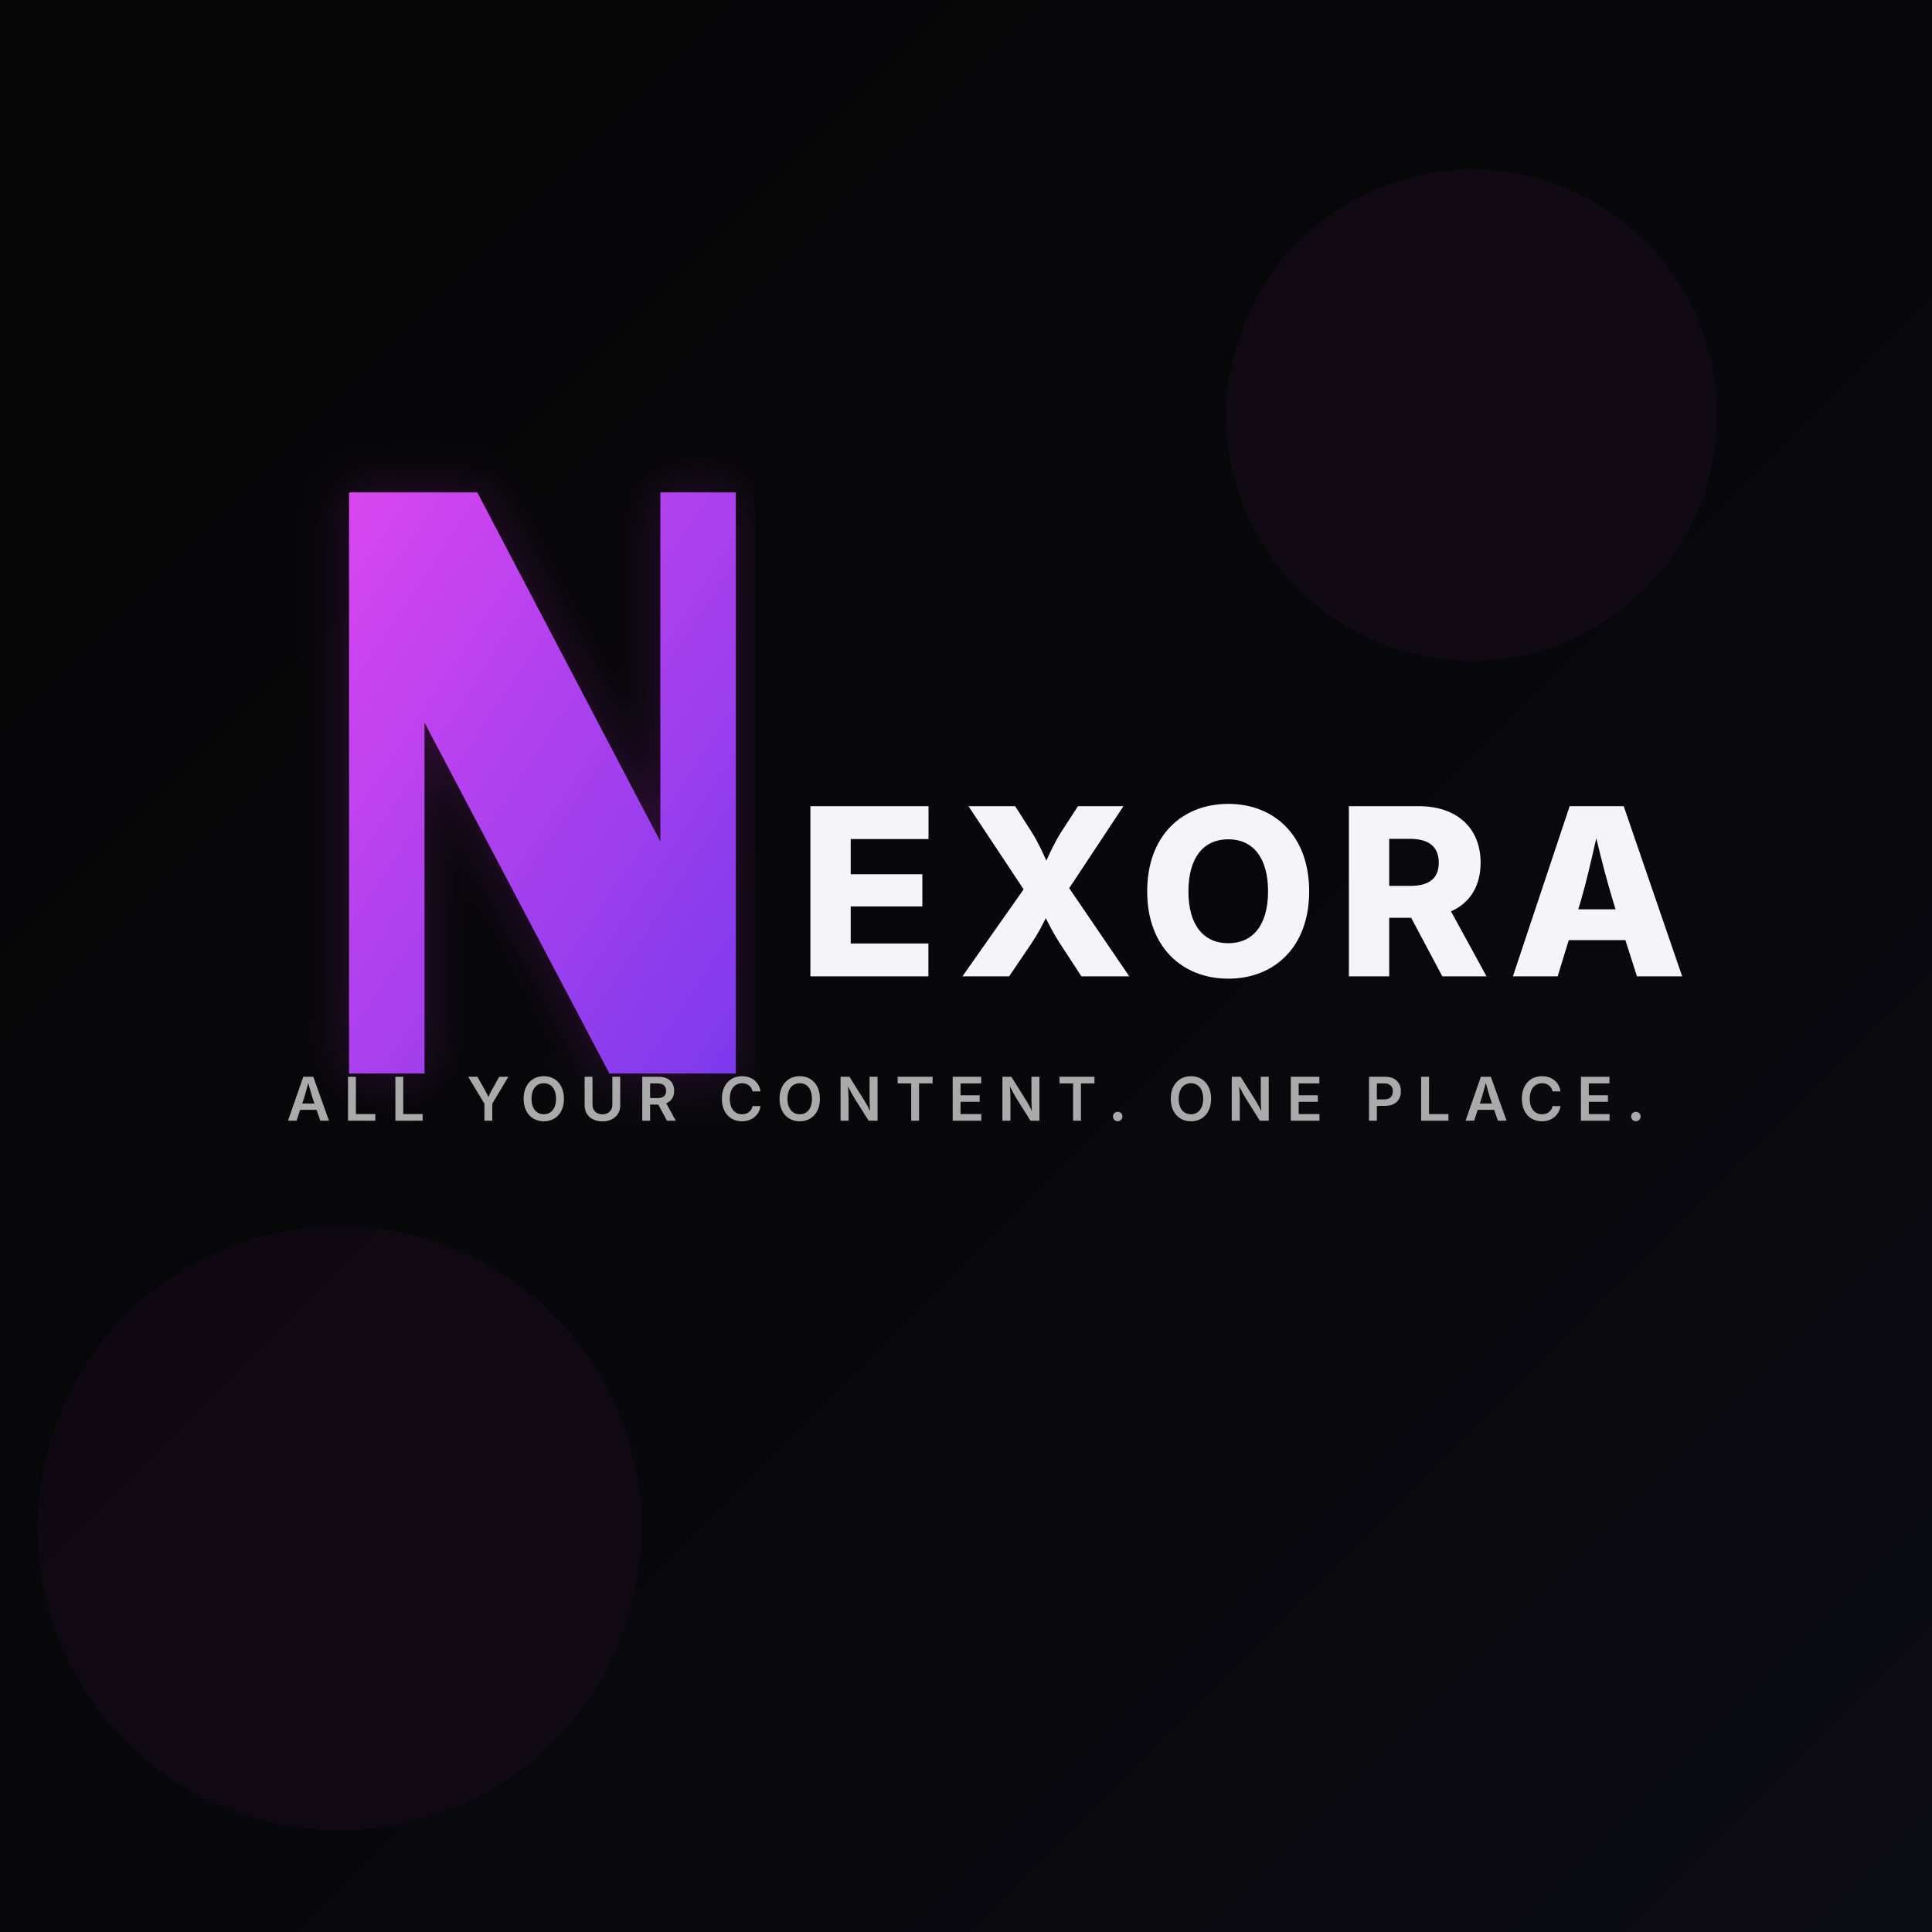
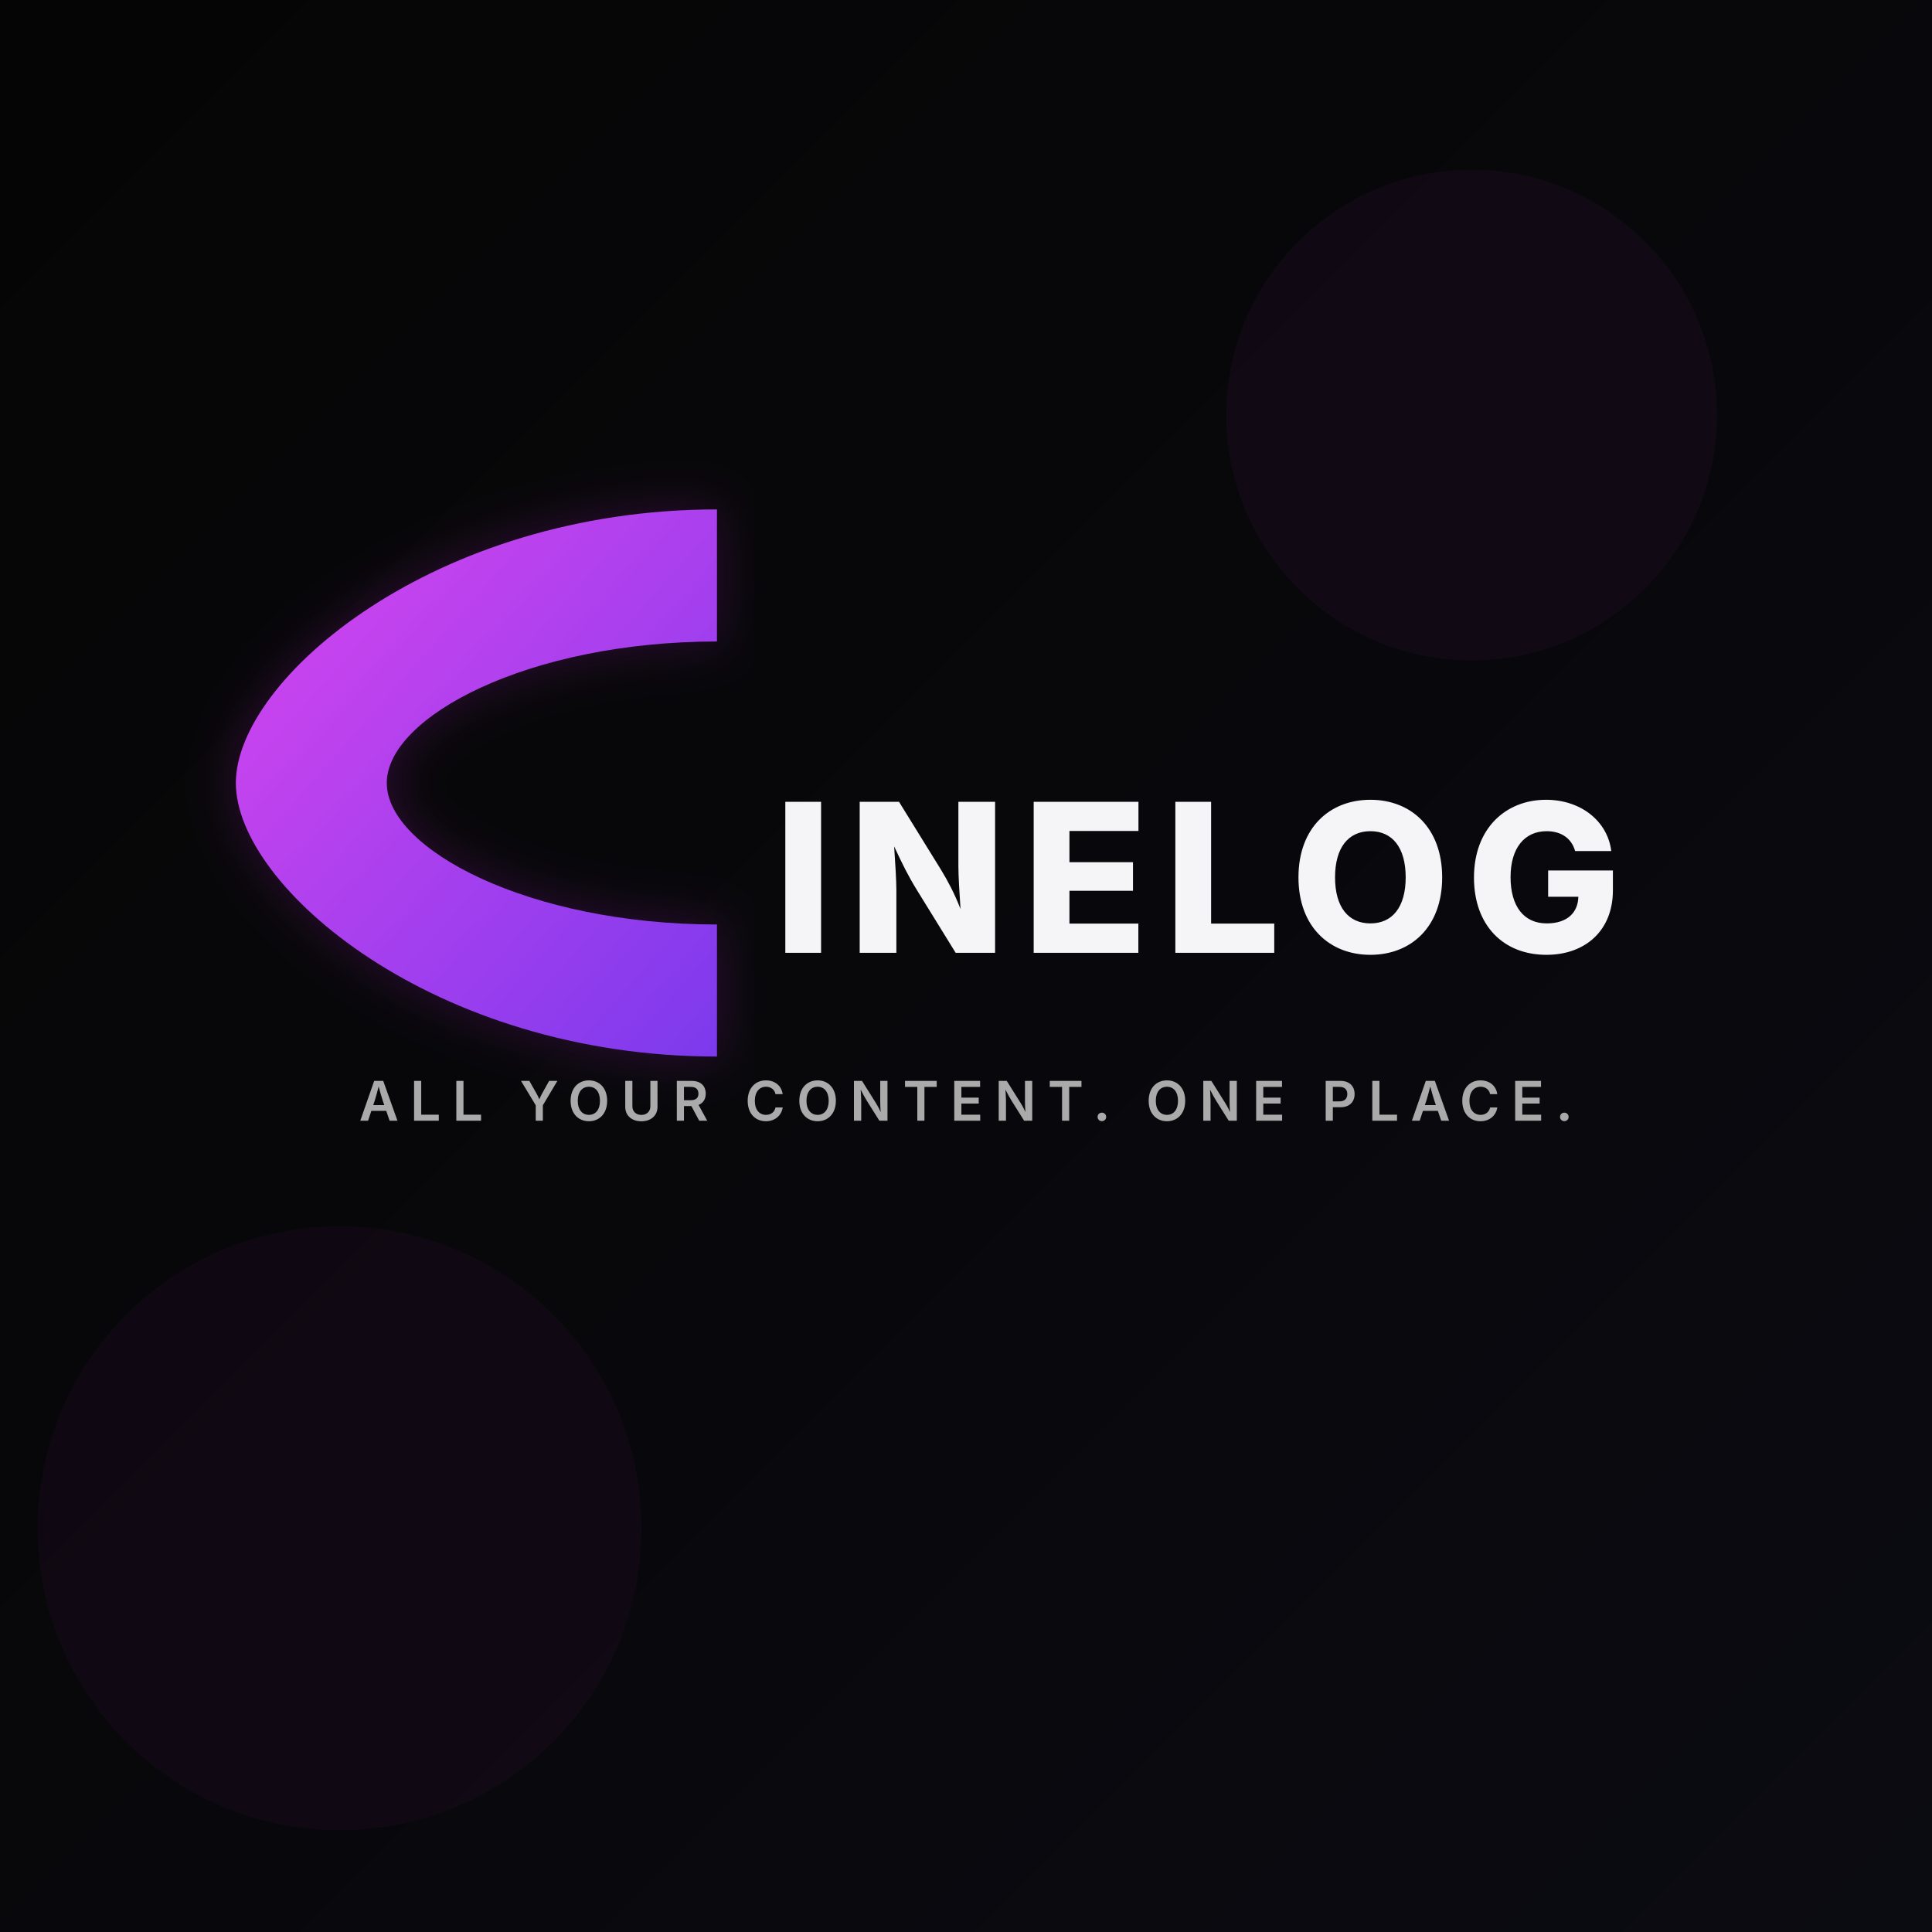
<svg xmlns="http://www.w3.org/2000/svg" width="2048" height="2048" viewBox="0 0 2048 2048" fill="none">
  <defs>
    <linearGradient id="bg" x1="0" y1="0" x2="1" y2="1">
      <stop offset="0%" stop-color="#050505" />
      <stop offset="100%" stop-color="#0B0B12" />
    </linearGradient>
-     <linearGradient id="red" x1="0" y1="0" x2="1" y2="1">
+     <linearGradient id="mark" x1="0" y1="0" x2="1" y2="1">
      <stop offset="0%" stop-color="#D946EF" />
      <stop offset="100%" stop-color="#7C3AED" />
    </linearGradient>
-     <filter id="glow" x="260" y="420" width="540" height="780" filterUnits="userSpaceOnUse">
+     <filter id="glow" x="180" y="420" width="620" height="780" filterUnits="userSpaceOnUse">
      <feGaussianBlur stdDeviation="26" />
    </filter>
  </defs>
  <rect width="2048" height="2048" fill="url(#bg)" />
  <circle cx="1560" cy="440" r="260" fill="#C026D3" opacity="0.05" />
  <circle cx="360" cy="1620" r="320" fill="#C026D3" opacity="0.04" />
  <g opacity="0.22" filter="url(#glow)">
-     <path d="M370 1138V522H506L700 892V522H780V1138H646L450 766V1138H370Z" fill="#C026D3" />
+     <path d="M760 540C460 540 250 720 250 830C250 940 460 1120 760 1120V980C560 980 410 900 410 830C410 760 560 680 760 680V540Z" fill="#C026D3" />
  </g>
-   <path d="M370 1138V522H506L700 892V522H780V1138H646L450 766V1138H370Z" fill="url(#red)" />
-   <text x="845" y="1035" fill="#F5F5F7" font-size="248" font-weight="800" font-family="Inter, Arial, sans-serif" letter-spacing="18">EXORA</text>
-   <text x="1024" y="1188" fill="#AAAAAA" font-size="64" font-weight="600" font-family="Inter, Arial, sans-serif" letter-spacing="14" text-anchor="middle">ALL YOUR CONTENT. ONE PLACE.</text>
+   <path d="M760 540C460 540 250 720 250 830C250 940 460 1120 760 1120V980C560 980 410 900 410 830C410 760 560 680 760 680V540Z" fill="url(#mark)" />
+   <text x="820" y="1010" fill="#F5F5F7" font-size="220" font-weight="800" font-family="Inter, Arial, sans-serif" letter-spacing="16">INELOG</text>
+   <text x="1024" y="1188" fill="#AAAAAA" font-size="58" font-weight="600" font-family="Inter, Arial, sans-serif" letter-spacing="12" text-anchor="middle">ALL YOUR CONTENT. ONE PLACE.</text>
</svg>
